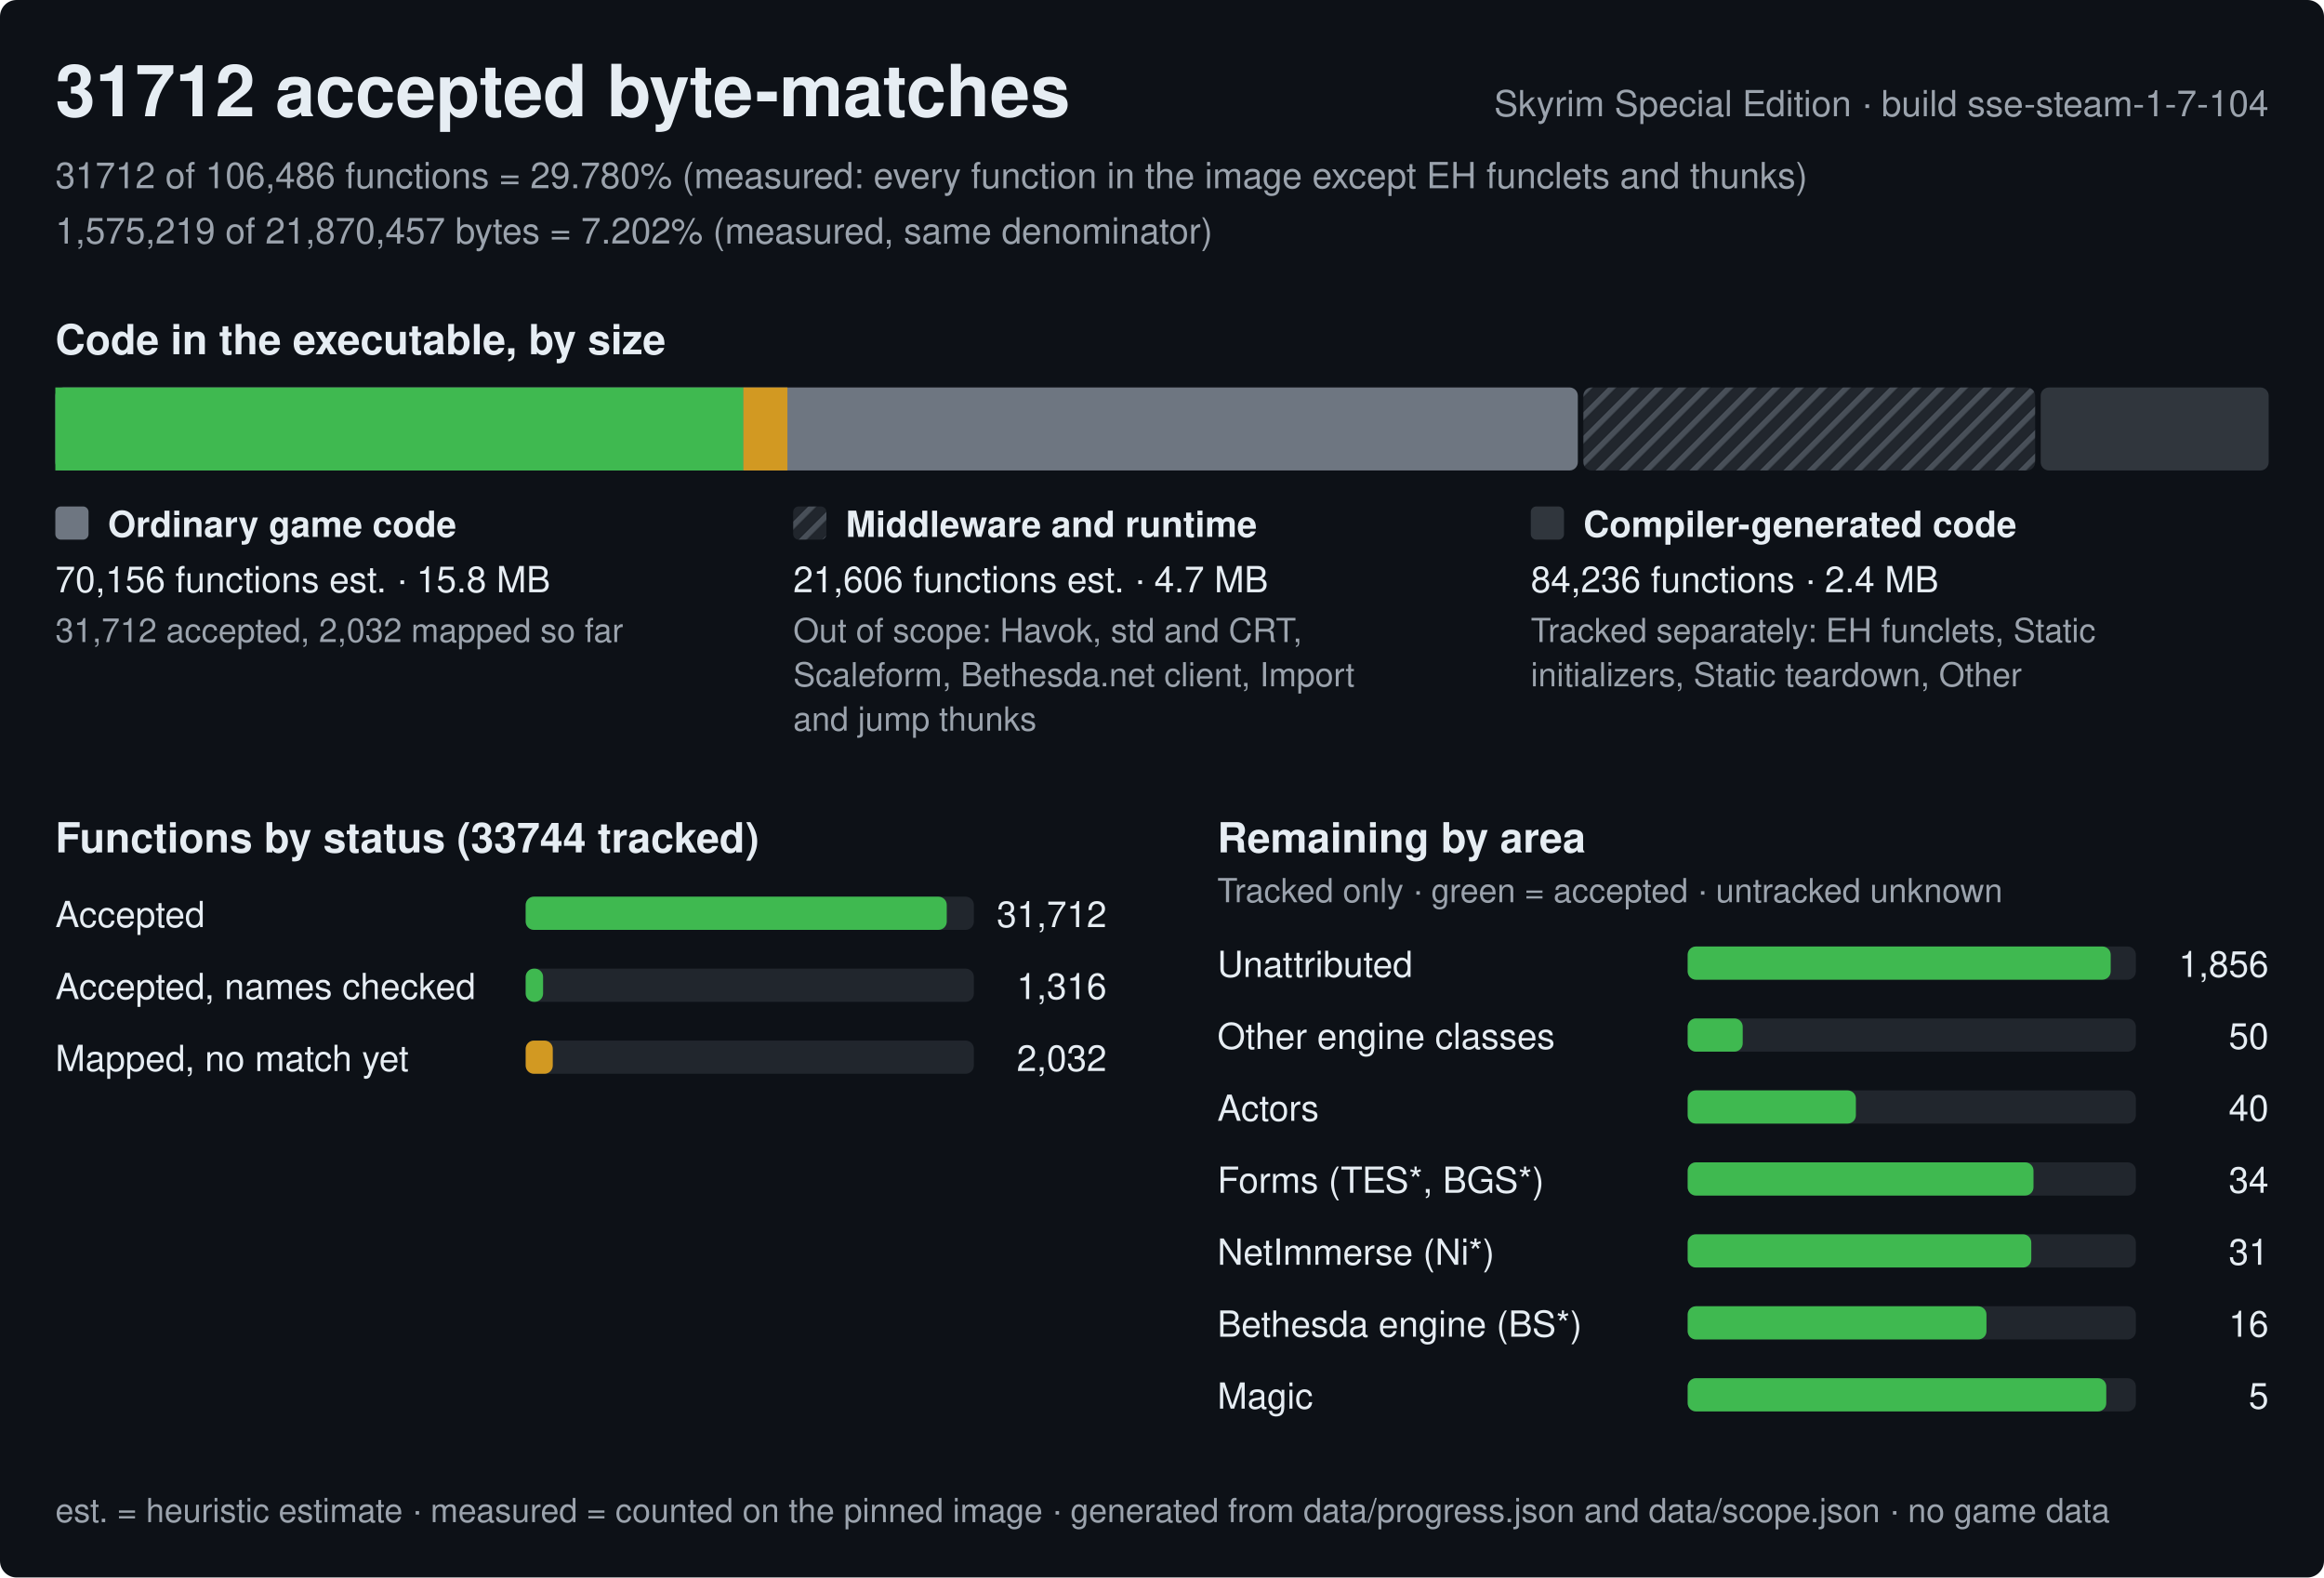
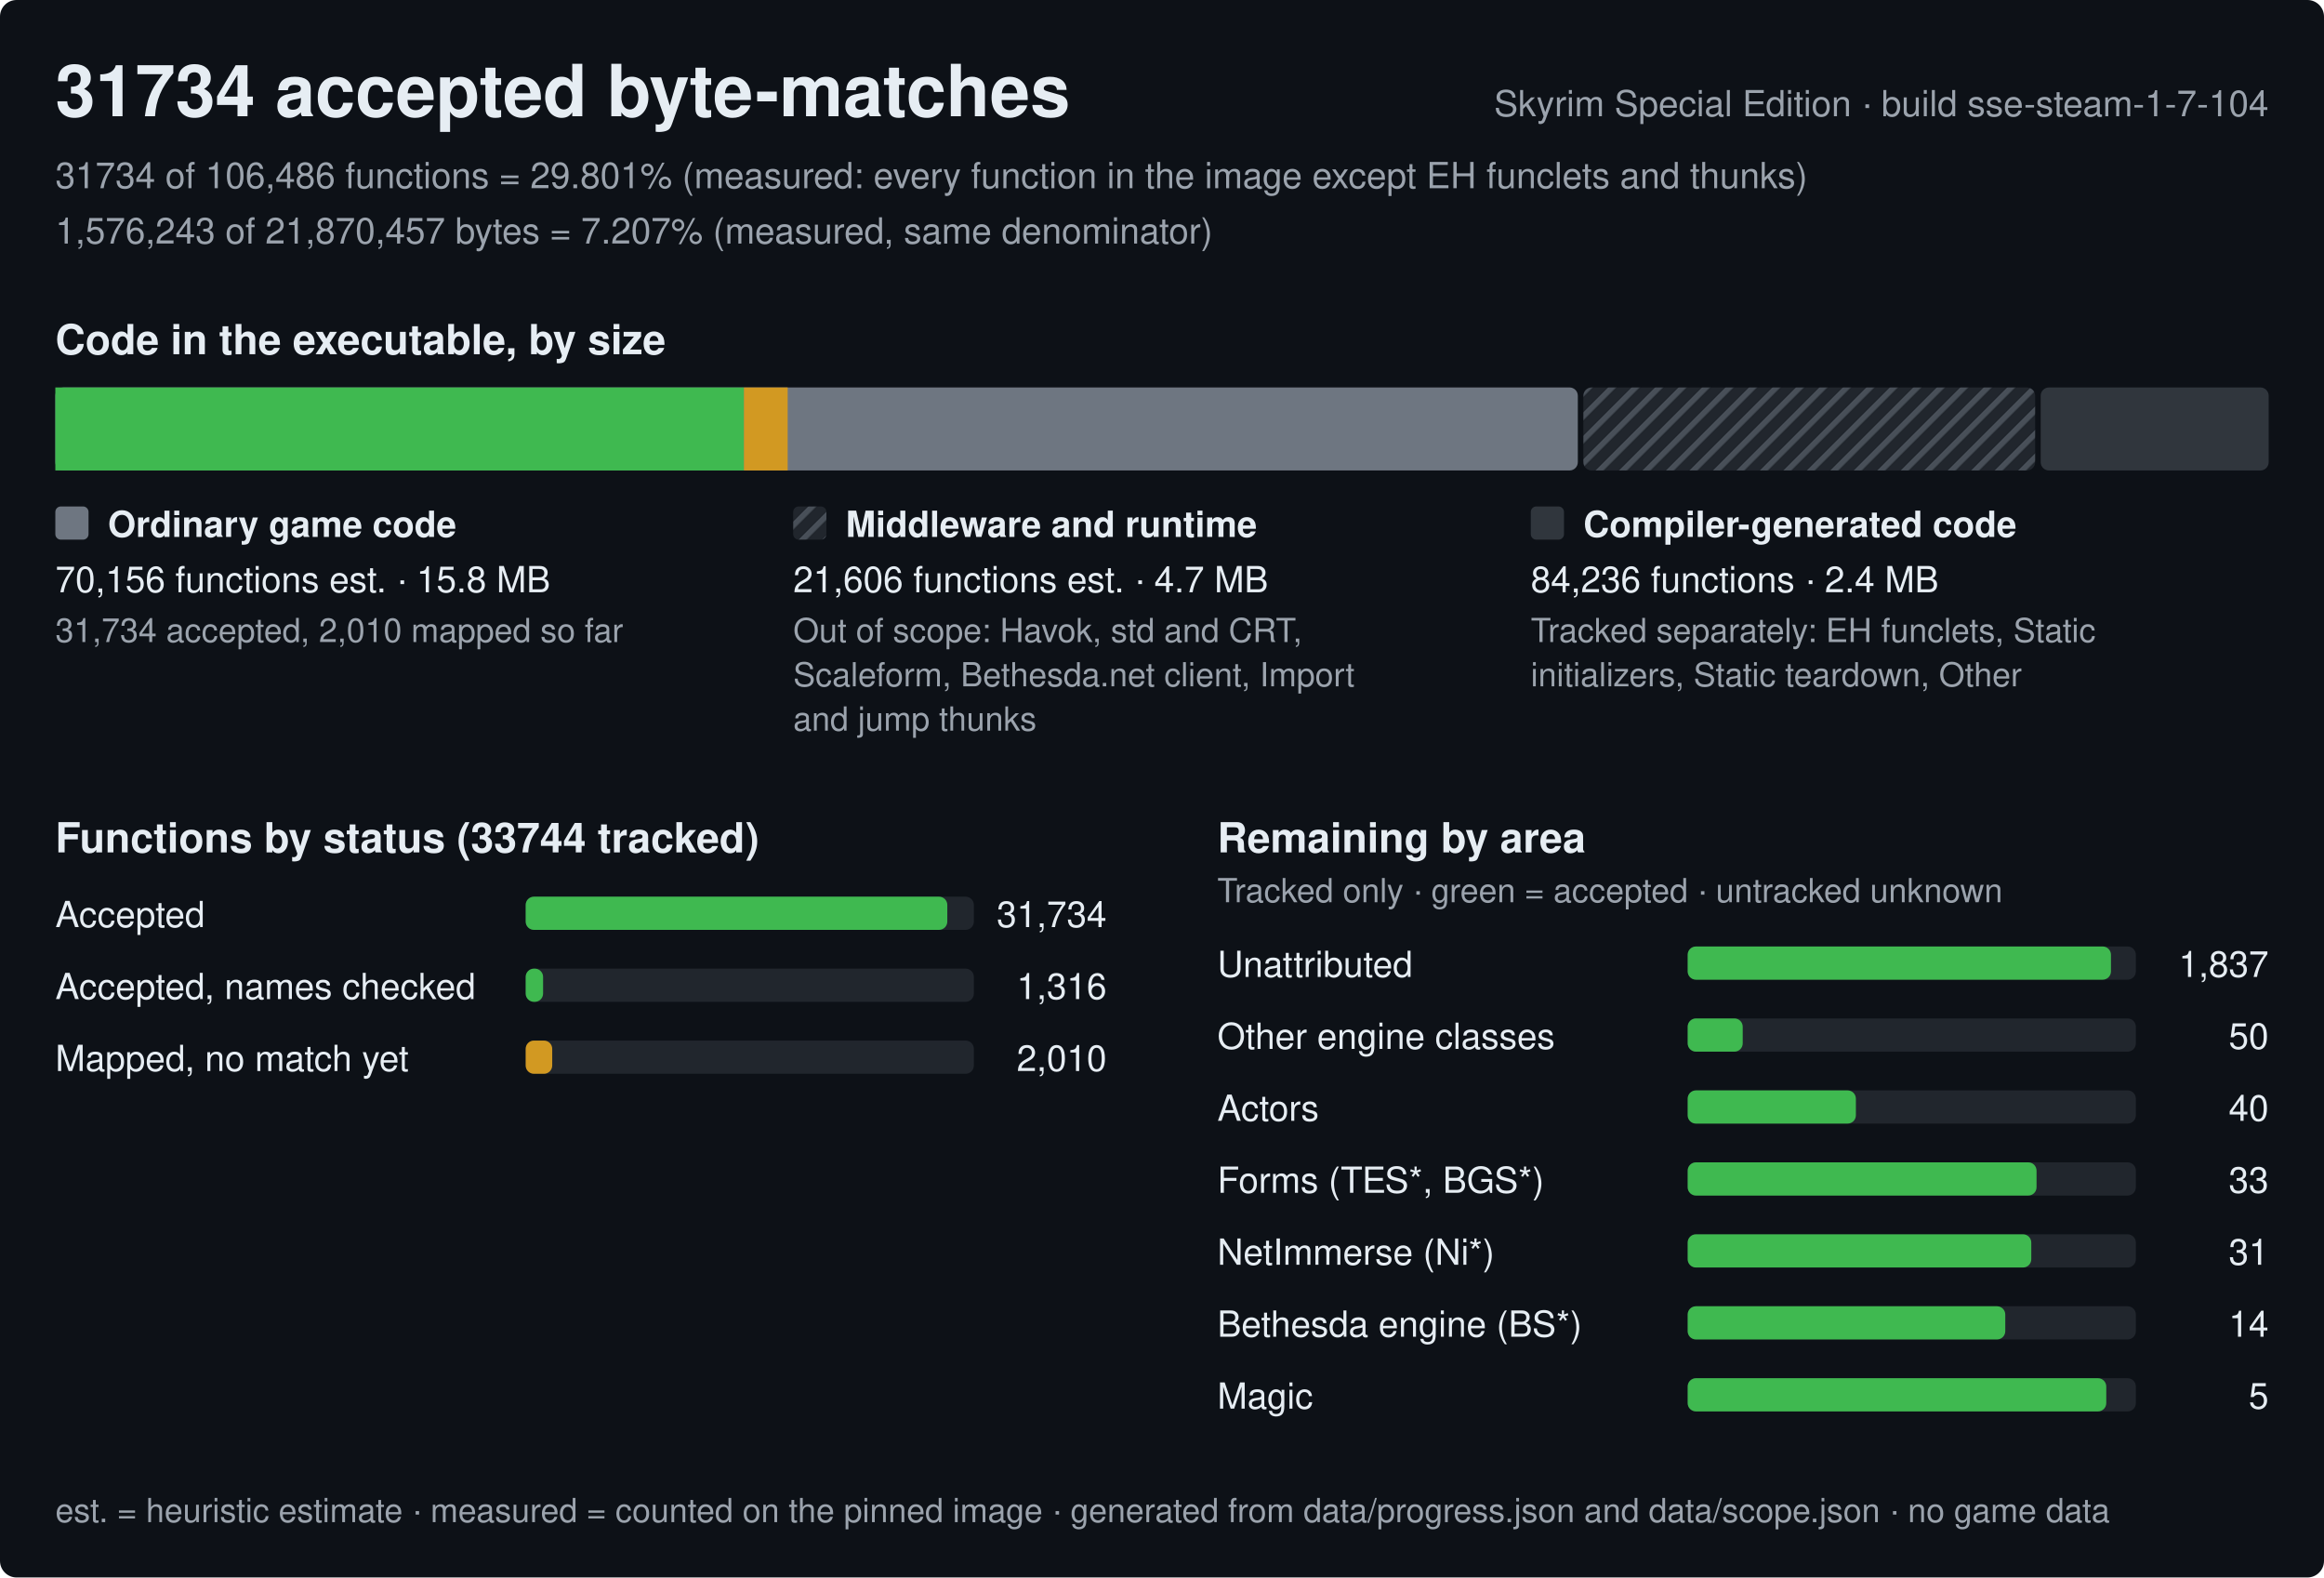
<svg xmlns="http://www.w3.org/2000/svg" width="840" height="570" viewBox="0 0 840 570" role="img" aria-label="Progress of the Skyrim Special Edition byte-matching reconstruction, build sse-steam-1-7-104">
  <style>text{font-family:-apple-system,BlinkMacSystemFont,'Segoe UI',Helvetica,Arial,sans-serif;fill:#e6edf3;white-space:pre}.h{font-size:26px;font-weight:600}.st{font-size:15px;font-weight:600}.lb{font-size:13px;font-weight:600}.bl{font-size:12px;font-weight:600;stroke:#0d1117;stroke-width:3px;paint-order:stroke;stroke-linejoin:round}.rl{font-size:13px}.fn{font-size:12px;fill:#9ba3ad}.mu{fill:#9ba3ad}</style>
  <defs>
    <pattern id="hx" width="6" height="6" patternUnits="userSpaceOnUse" patternTransform="rotate(45)">
      <rect width="6" height="6" fill="#21262d" />
      <rect width="2" height="6" fill="#484f58" />
    </pattern>
  </defs>
  <rect width="840" height="570" rx="6" fill="#0d1117" />
-   <text x="20" y="42" class="h">31712 accepted byte-matches</text>
+   <text x="20" y="42" class="h">31734 accepted byte-matches</text>
  <text x="820" y="42" class="rl mu" text-anchor="end">Skyrim Special Edition · build sse-steam-1-7-104</text>
-   <text x="20" y="68" class="rl mu">31712 of 106,486 functions = 29.780% (measured: every function in the image except EH funclets and thunks)</text>
-   <text x="20" y="88" class="rl mu">1,575,219 of 21,870,457 bytes = 7.202% (measured, same denominator)</text>
+   <text x="20" y="68" class="rl mu">31734 of 106,486 functions = 29.801% (measured: every function in the image except EH funclets and thunks)</text>
+   <text x="20" y="88" class="rl mu">1,576,243 of 21,870,457 bytes = 7.207% (measured, same denominator)</text>
  <text x="20" y="128" class="st">Code in the executable, by size</text>
  <rect x="20" y="140" width="550.3" height="30" rx="3" fill="#6e7681" />
-   <rect x="20" y="140" width="248.7" height="30" fill="#3fb950" />
-   <rect x="268.7" y="140" width="15.9" height="30" fill="#d29922" />
+   <rect x="20" y="140" width="248.9" height="30" fill="#3fb950" />
+   <rect x="268.9" y="140" width="15.8" height="30" fill="#d29922" />
  <rect x="572.3" y="140" width="163.3" height="30" rx="3" fill="url(#hx)" />
  <rect x="737.6" y="140" width="82.4" height="30" rx="3" fill="#30363d" />
  <rect x="20" y="183" width="12" height="12" rx="2" fill="#6e7681" />
  <text x="39" y="194" class="lb">Ordinary game code</text>
  <text x="20" y="214" class="rl">70,156 functions est. · 15.8 MB</text>
-   <text x="20" y="232" class="fn">31,712 accepted, 2,032 mapped so far</text>
+   <text x="20" y="232" class="fn">31,734 accepted, 2,010 mapped so far</text>
  <rect x="286.7" y="183" width="12" height="12" rx="2" fill="url(#hx)" />
  <text x="305.7" y="194" class="lb">Middleware and runtime</text>
  <text x="286.7" y="214" class="rl">21,606 functions est. · 4.7 MB</text>
  <text x="286.7" y="232" class="fn">Out of scope: Havok, std and CRT,</text>
  <text x="286.7" y="248" class="fn">Scaleform, Bethesda.net client, Import</text>
  <text x="286.7" y="264" class="fn">and jump thunks</text>
  <rect x="553.3" y="183" width="12" height="12" rx="2" fill="#30363d" />
  <text x="572.3" y="194" class="lb">Compiler-generated code</text>
  <text x="553.3" y="214" class="rl">84,236 functions · 2.4 MB</text>
  <text x="553.3" y="232" class="fn">Tracked separately: EH funclets, Static</text>
  <text x="553.3" y="248" class="fn">initializers, Static teardown, Other</text>
  <text x="20" y="308" class="st">Functions by status (33744 tracked)</text>
  <text x="20" y="335" class="rl">Accepted</text>
  <rect x="190" y="324" width="162.0" height="12" rx="3" fill="#21262d" />
-   <rect x="190" y="324" width="152.2" height="12" rx="3" fill="#3fb950" />
-   <text x="400.0" y="335" class="rl" text-anchor="end">31,712</text>
+   <rect x="190" y="324" width="152.4" height="12" rx="3" fill="#3fb950" />
+   <text x="400.0" y="335" class="rl" text-anchor="end">31,734</text>
  <text x="20" y="361" class="rl">Accepted, names checked</text>
  <rect x="190" y="350" width="162.0" height="12" rx="3" fill="#21262d" />
  <rect x="190" y="350" width="6.3" height="12" rx="3" fill="#3fb950" />
  <text x="400.0" y="361" class="rl" text-anchor="end">1,316</text>
  <text x="20" y="387" class="rl">Mapped, no match yet</text>
  <rect x="190" y="376" width="162.0" height="12" rx="3" fill="#21262d" />
-   <rect x="190" y="376" width="9.8" height="12" rx="3" fill="#d29922" />
-   <text x="400.0" y="387" class="rl" text-anchor="end">2,032</text>
+   <rect x="190" y="376" width="9.6" height="12" rx="3" fill="#d29922" />
+   <text x="400.0" y="387" class="rl" text-anchor="end">2,010</text>
  <text x="440.0" y="308" class="st">Remaining by area</text>
  <text x="440.0" y="326" class="fn">Tracked only · green = accepted · untracked unknown</text>
  <text x="440.0" y="353" class="rl">Unattributed</text>
  <rect x="610.0" y="342" width="162.0" height="12" rx="3" fill="#21262d" />
-   <rect x="610.0" y="342" width="152.9" height="12" rx="3" fill="#3fb950" />
-   <text x="820.0" y="353" class="rl" text-anchor="end">1,856</text>
+   <rect x="610.0" y="342" width="153" height="12" rx="3" fill="#3fb950" />
+   <text x="820.0" y="353" class="rl" text-anchor="end">1,837</text>
  <text x="440.0" y="379" class="rl">Other engine classes</text>
  <rect x="610.0" y="368" width="162.0" height="12" rx="3" fill="#21262d" />
  <rect x="610.0" y="368" width="19.9" height="12" rx="3" fill="#3fb950" />
  <text x="820.0" y="379" class="rl" text-anchor="end">50</text>
  <text x="440.0" y="405" class="rl">Actors</text>
  <rect x="610.0" y="394" width="162.0" height="12" rx="3" fill="#21262d" />
  <rect x="610.0" y="394" width="60.8" height="12" rx="3" fill="#3fb950" />
  <text x="820.0" y="405" class="rl" text-anchor="end">40</text>
  <text x="440.0" y="431" class="rl">Forms (TES*, BGS*)</text>
  <rect x="610.0" y="420" width="162.0" height="12" rx="3" fill="#21262d" />
-   <rect x="610.0" y="420" width="125" height="12" rx="3" fill="#3fb950" />
-   <text x="820.0" y="431" class="rl" text-anchor="end">34</text>
+   <rect x="610.0" y="420" width="126.1" height="12" rx="3" fill="#3fb950" />
+   <text x="820.0" y="431" class="rl" text-anchor="end">33</text>
  <text x="440.0" y="457" class="rl">NetImmerse (Ni*)</text>
  <rect x="610.0" y="446" width="162.0" height="12" rx="3" fill="#21262d" />
  <rect x="610.0" y="446" width="124.2" height="12" rx="3" fill="#3fb950" />
  <text x="820.0" y="457" class="rl" text-anchor="end">31</text>
  <text x="440.0" y="483" class="rl">Bethesda engine (BS*)</text>
  <rect x="610.0" y="472" width="162.0" height="12" rx="3" fill="#21262d" />
-   <rect x="610.0" y="472" width="108" height="12" rx="3" fill="#3fb950" />
-   <text x="820.0" y="483" class="rl" text-anchor="end">16</text>
+   <rect x="610.0" y="472" width="114.8" height="12" rx="3" fill="#3fb950" />
+   <text x="820.0" y="483" class="rl" text-anchor="end">14</text>
  <text x="440.0" y="509" class="rl">Magic</text>
  <rect x="610.0" y="498" width="162.0" height="12" rx="3" fill="#21262d" />
  <rect x="610.0" y="498" width="151.3" height="12" rx="3" fill="#3fb950" />
  <text x="820.0" y="509" class="rl" text-anchor="end">5</text>
  <text x="20" y="550" class="fn">est. = heuristic estimate · measured = counted on the pinned image · generated from data/progress.json and data/scope.json · no game data</text>
</svg>
